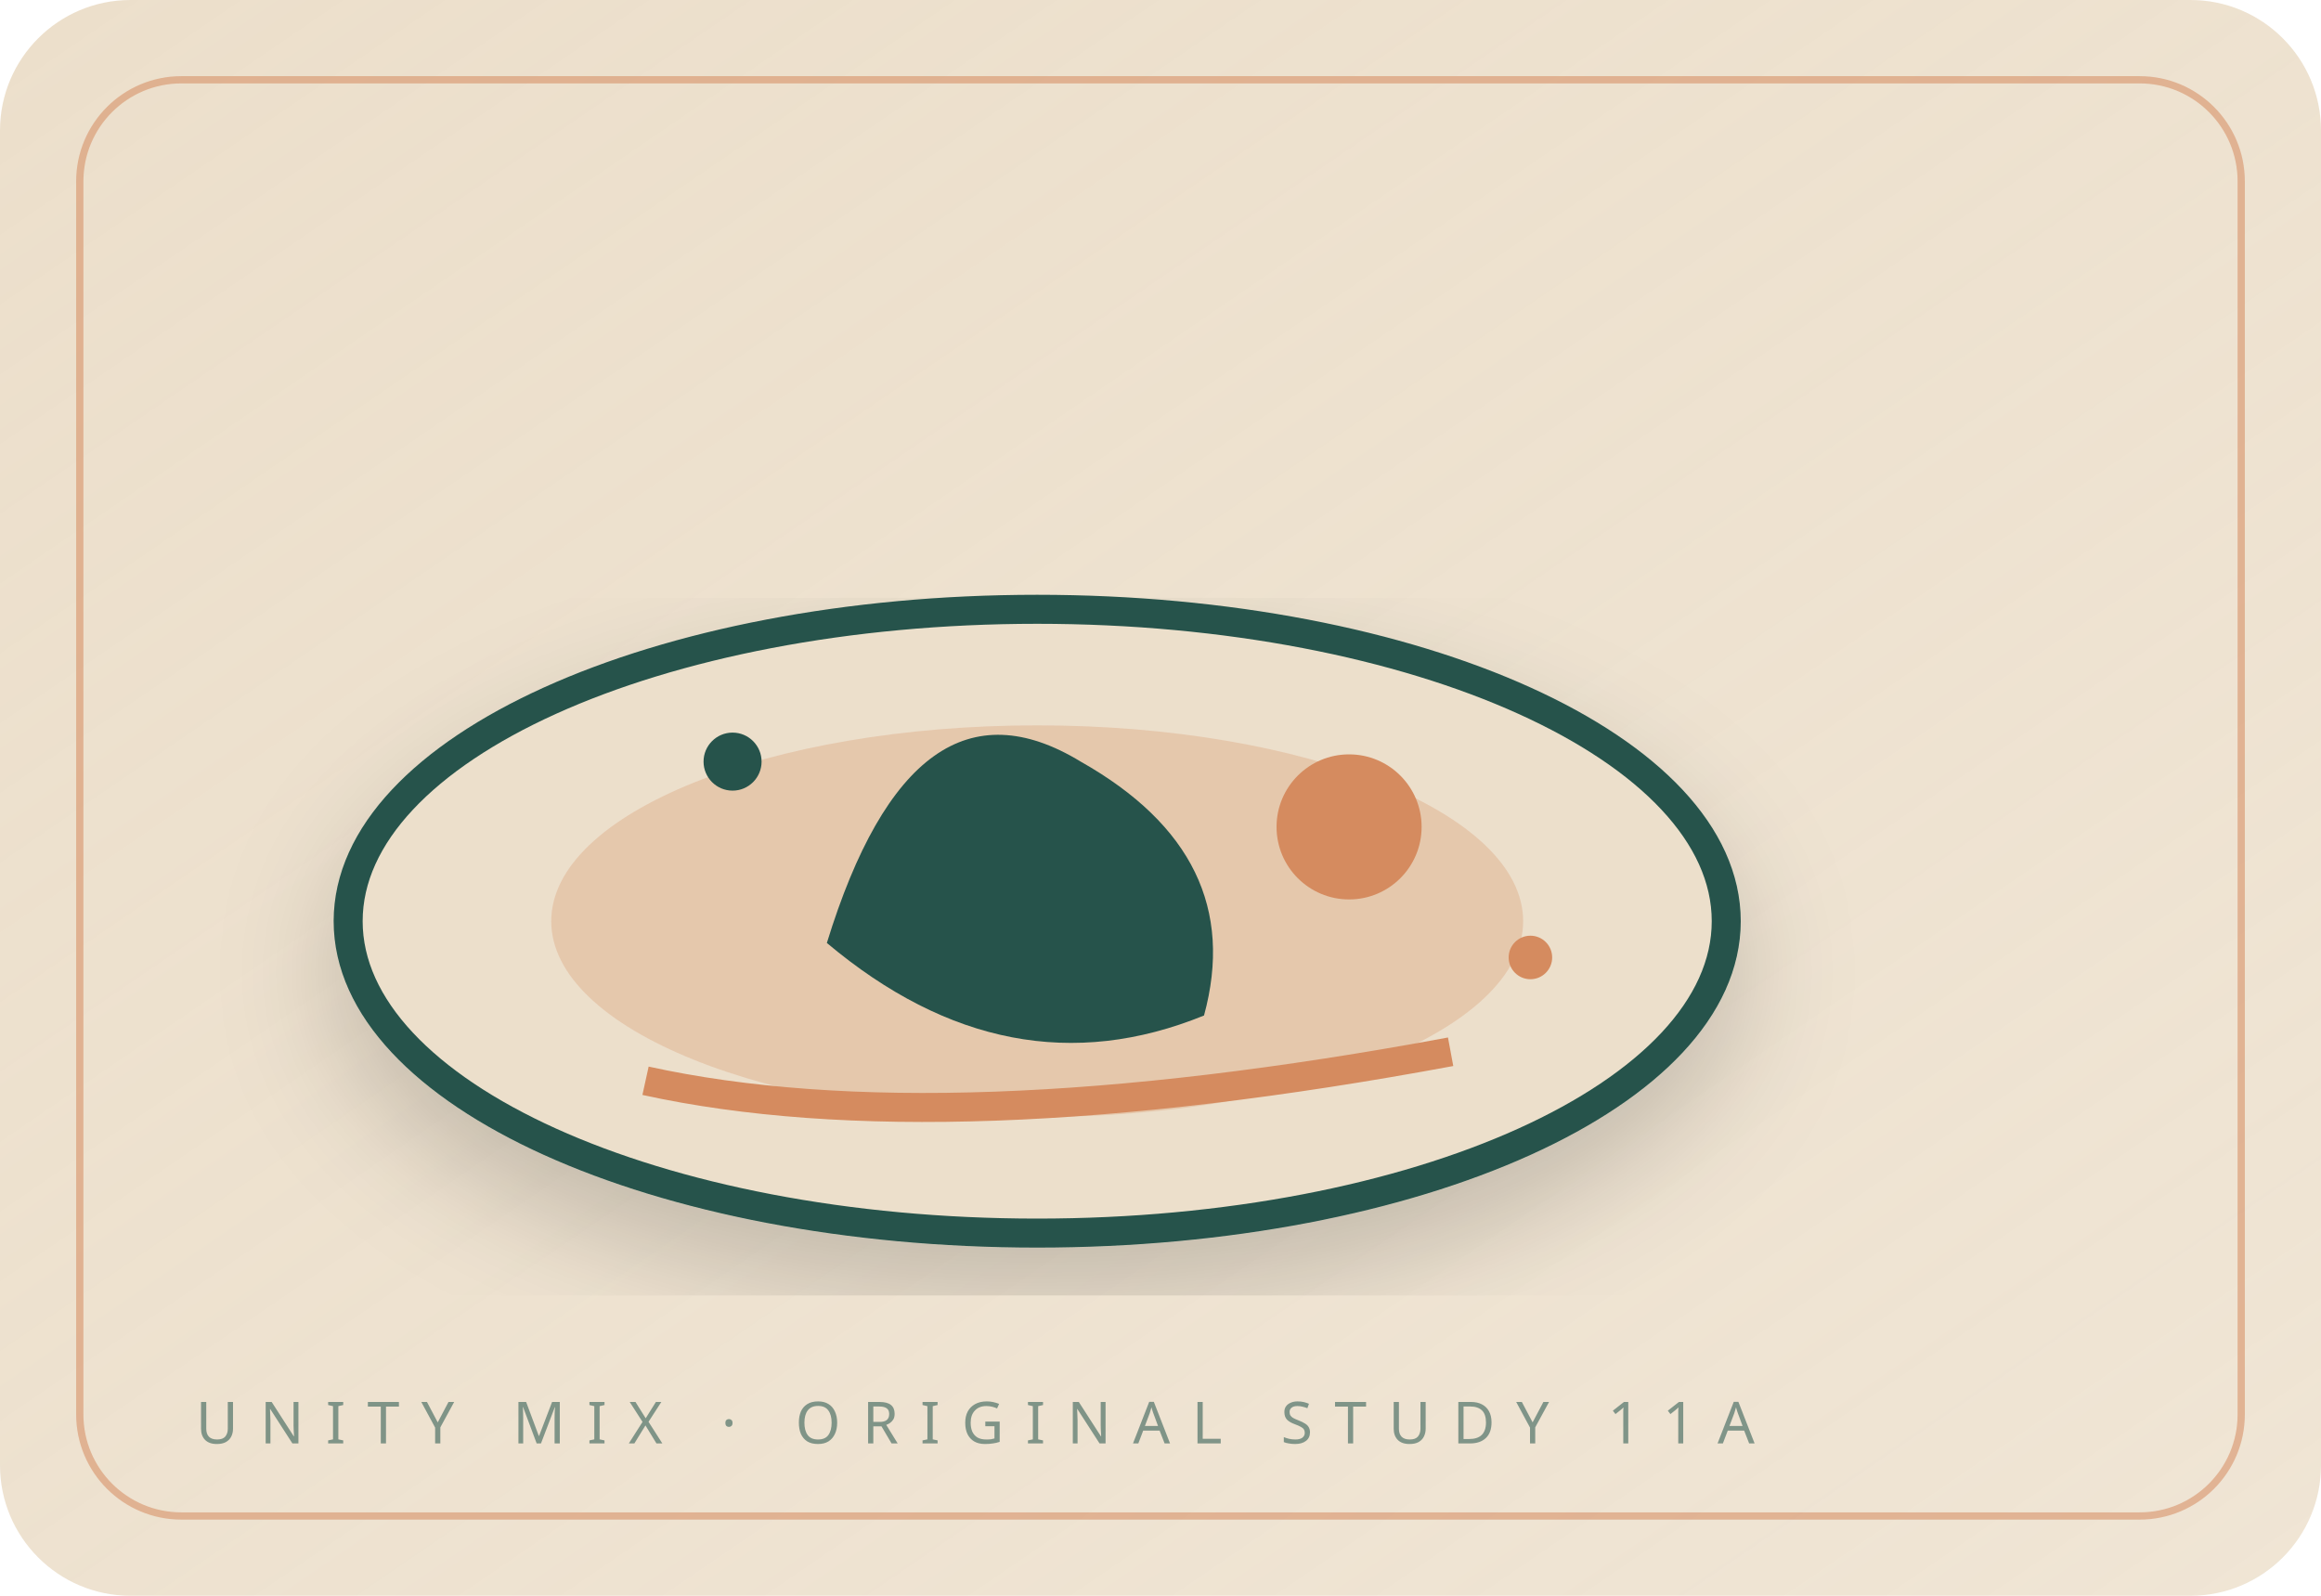
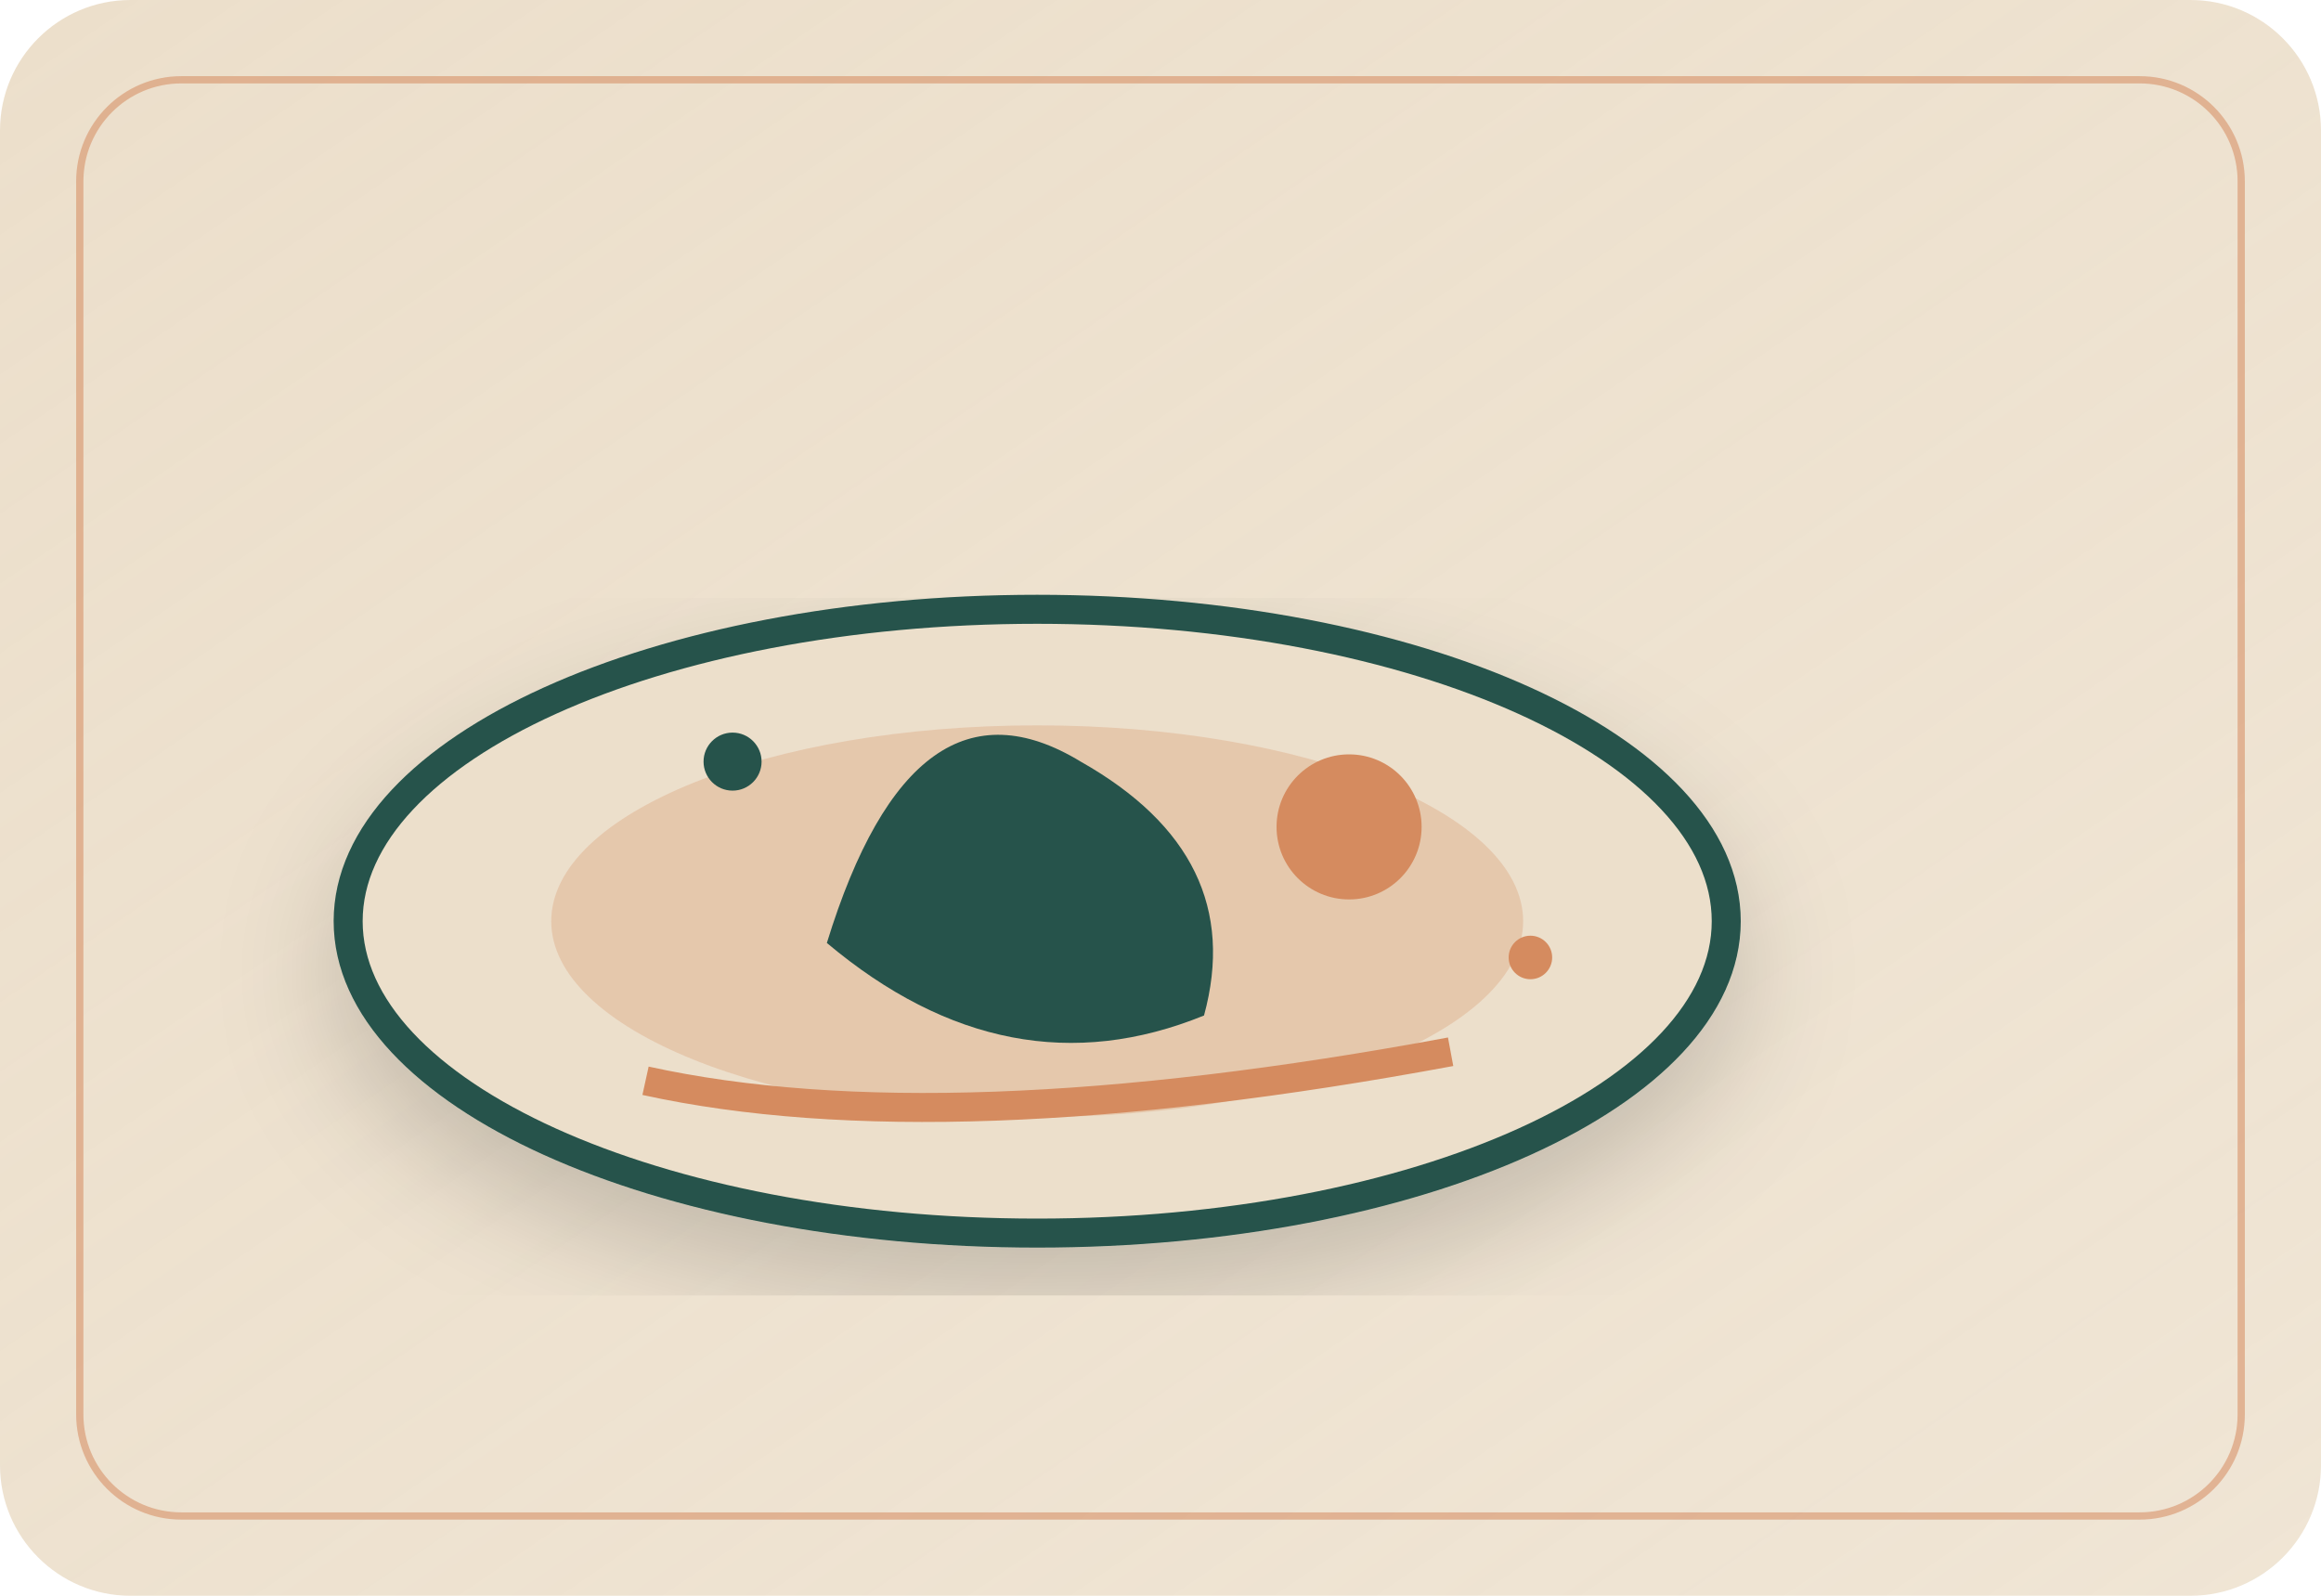
<svg xmlns="http://www.w3.org/2000/svg" width="320" height="220" viewBox="0 0 320 220">
  <defs>
    <linearGradient id="g" x2="1" y2="1">
      <stop stop-color="#ecdfcb" />
      <stop offset="1" stop-color="#ecdfcb" stop-opacity=".82" />
    </linearGradient>
    <filter id="s">
      <feDropShadow dx="0" dy="7" stdDeviation="8" flood-color="#15110d" flood-opacity=".18" />
    </filter>
  </defs>
  <rect width="320" height="220" rx="18" fill="url(#g)" />
  <rect x="11" y="11" width="298" height="198" rx="14" fill="none" stroke="#d58b5f" stroke-opacity=".55" />
  <g filter="url(#s)">
    <ellipse cx="143" cy="127" rx="95" ry="43" fill="#ecdfcb" stroke="#25534b" stroke-width="4" />
    <ellipse cx="143" cy="127" rx="67" ry="27" fill="#d58b5f" opacity=".28" />
    <path d="M114 130 Q126 91 149 105 Q172 118 166 140 Q139 151 114 130Z" fill="#25534b" />
    <circle cx="186" cy="114" r="10" fill="#d58b5f" />
    <path d="M89 149 Q130 158 200 145" stroke="#d58b5f" stroke-width="4" fill="none" />
    <circle cx="101" cy="105" r="4" fill="#25534b" />
    <circle cx="211" cy="132" r="3" fill="#d58b5f" />
  </g>
-   <text x="27" y="199" font-size="8" letter-spacing="3" font-family="sans-serif" fill="#25534b" opacity=".55">UNITY MIX · ORIGINAL STUDY 11A</text>
</svg>
